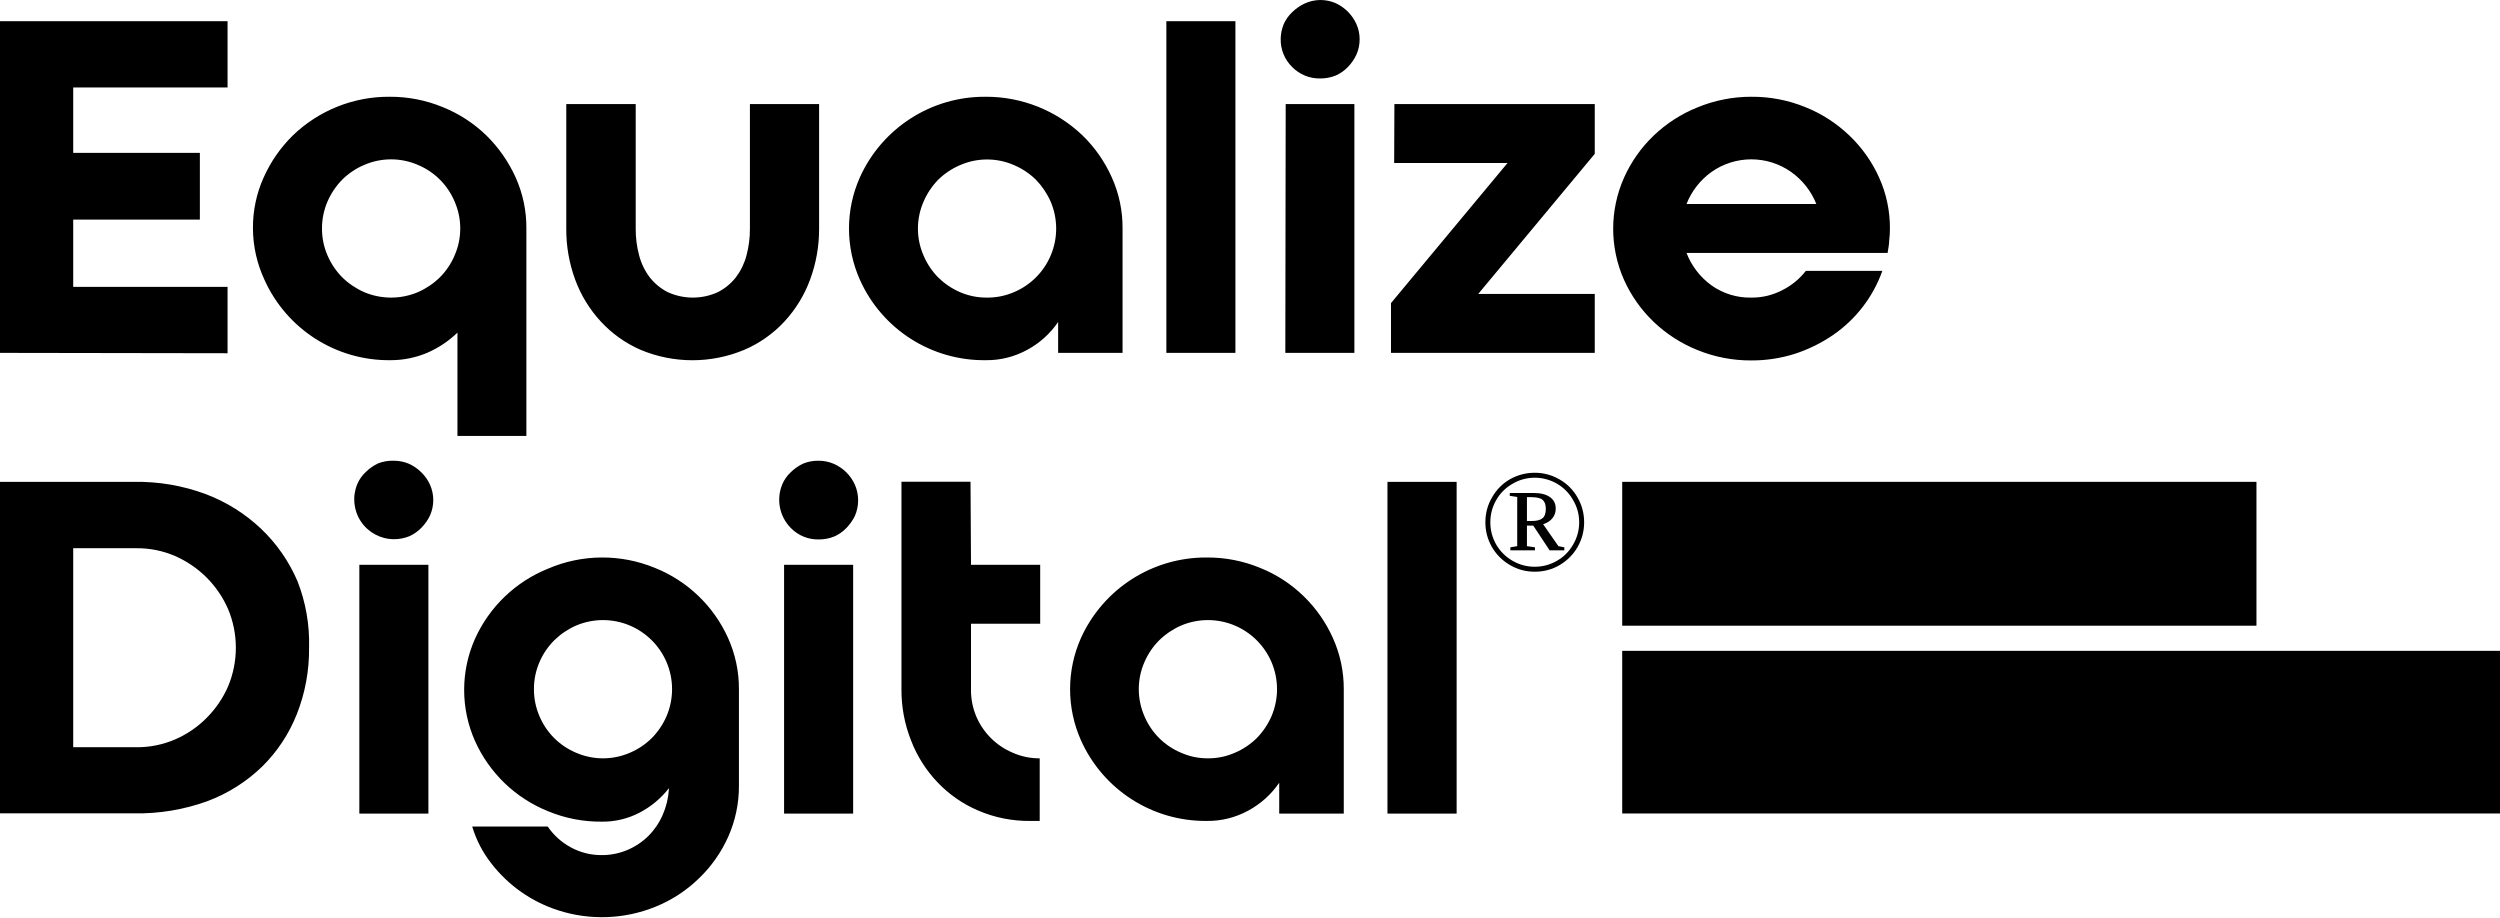
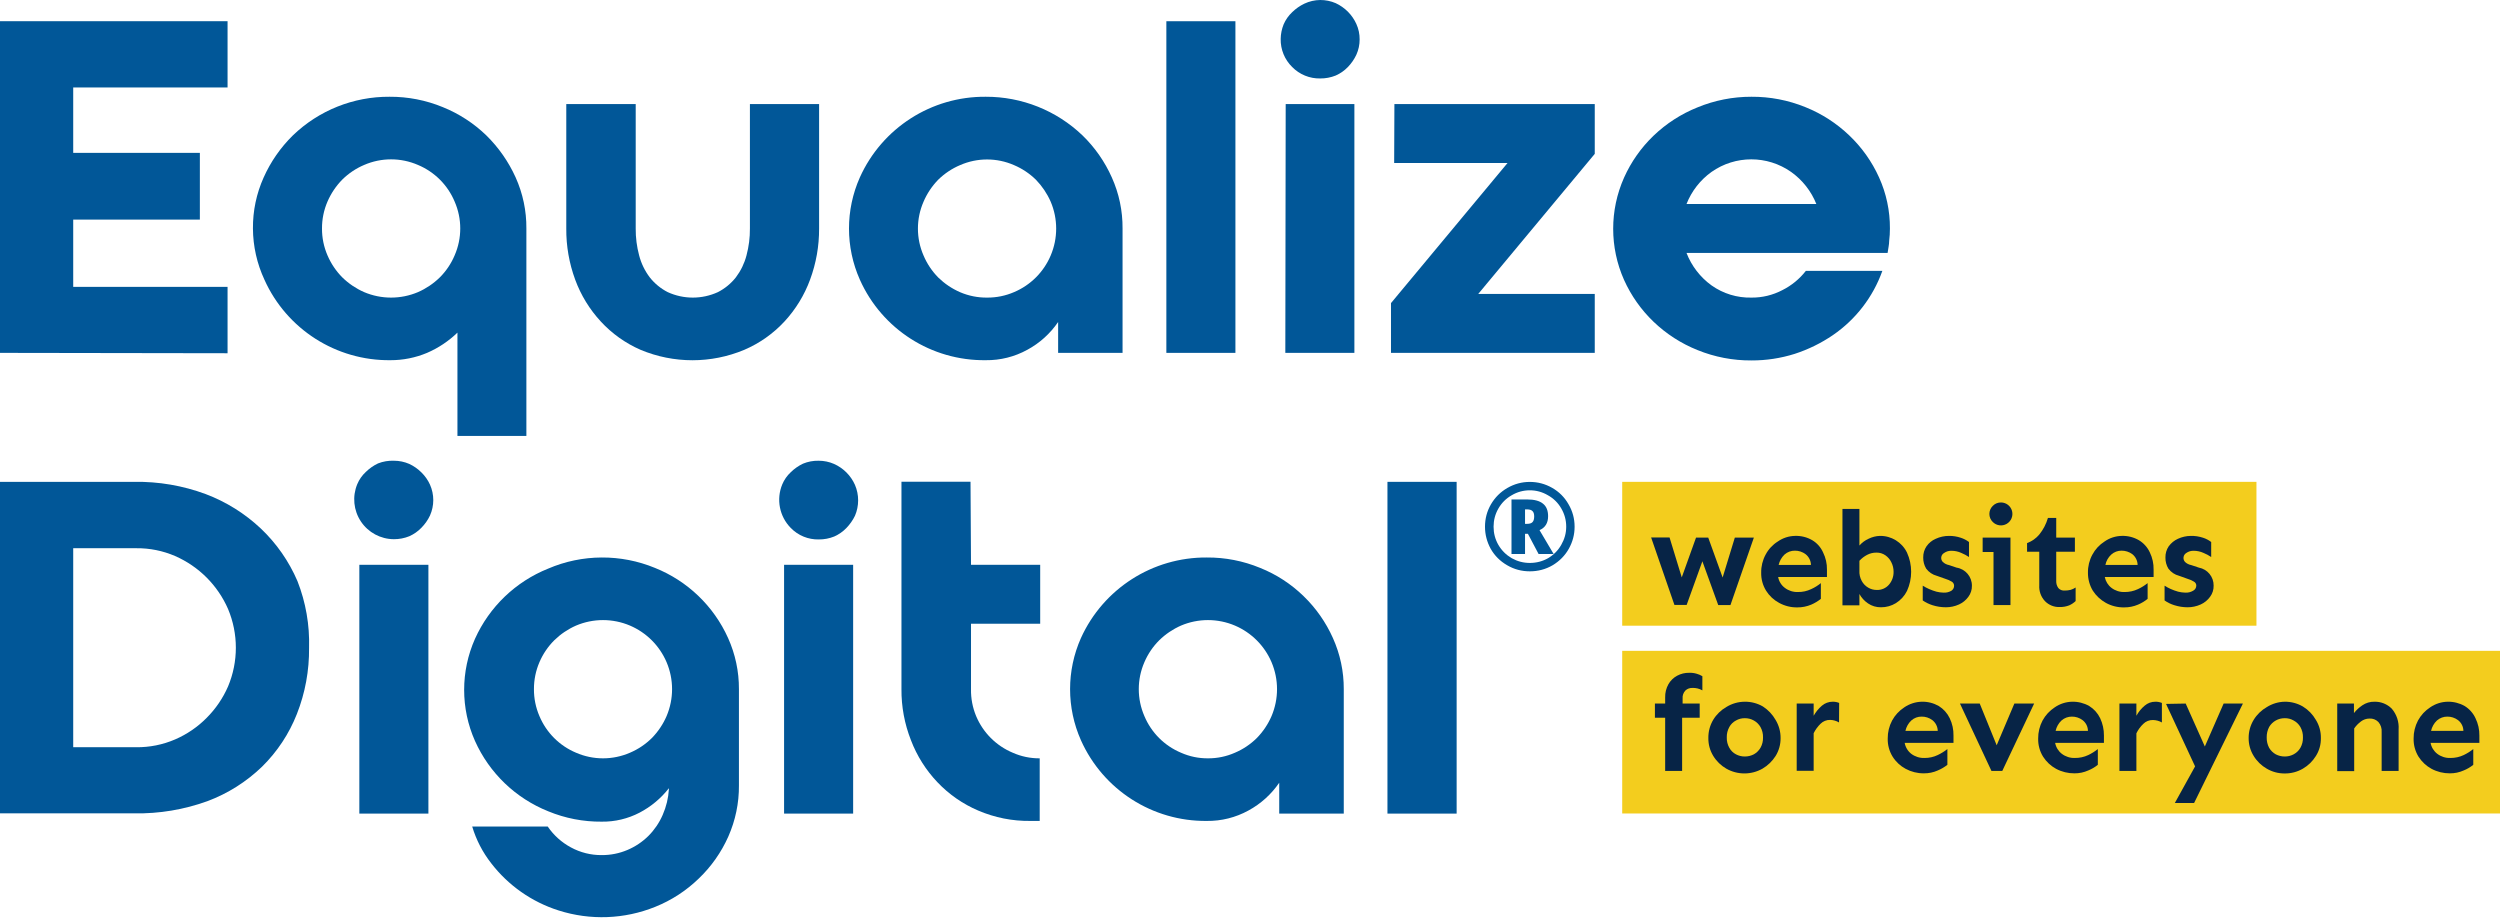
<svg xmlns="http://www.w3.org/2000/svg" viewBox="0 0 204.89 75.17">
-   <g data-name="Layer 1">
-     <path class="cls-1" d="M0 28.92V1.74h18.65v5.43H6v5.36h10.38V18H6v5.51h12.65v5.44zm20.73-10.19a10 10 0 0 1 .88-4.19A11.27 11.27 0 0 1 24 11.1a11.31 11.31 0 0 1 7.93-3.17 11.26 11.26 0 0 1 4.36.85 11.12 11.12 0 0 1 3.57 2.32 11.44 11.44 0 0 1 2.4 3.44 10 10 0 0 1 .88 4.19v17h-5.65v-8.47A8.31 8.31 0 0 1 35 28.92a7.71 7.71 0 0 1-3 .6 11.18 11.18 0 0 1-10.33-6.6 10.09 10.09 0 0 1-.94-4.19zm5.66 0a5.45 5.45 0 0 0 .45 2.2 5.81 5.81 0 0 0 1.21 1.8 6 6 0 0 0 1.79 1.21 5.65 5.65 0 0 0 4.42 0 6 6 0 0 0 1.79-1.21 5.65 5.65 0 0 0 1.21-1.8 5.51 5.51 0 0 0 0-4.41 5.6 5.6 0 0 0-3-3 5.54 5.54 0 0 0-4.42 0 5.74 5.74 0 0 0-1.79 1.2 5.93 5.93 0 0 0-1.21 1.8 5.49 5.49 0 0 0-.45 2.21zm35.07-10.2h5.67v10.2a11.88 11.88 0 0 1-.74 4.19 10.26 10.26 0 0 1-2.1 3.43A9.69 9.69 0 0 1 61 28.67a11 11 0 0 1-8.5 0 9.69 9.69 0 0 1-3.26-2.32 10.26 10.26 0 0 1-2.1-3.43 11.87 11.87 0 0 1-.73-4.19V8.53h5.69v10.2a8.24 8.24 0 0 0 .28 2.2 5.11 5.11 0 0 0 .87 1.8 4.46 4.46 0 0 0 1.47 1.21 4.94 4.94 0 0 0 4.12 0 4.46 4.46 0 0 0 1.47-1.21 5.11 5.11 0 0 0 .87-1.8 8.24 8.24 0 0 0 .28-2.2zm19.33-.6a11.41 11.41 0 0 1 7.93 3.17 11.1 11.1 0 0 1 2.4 3.44 10 10 0 0 1 .88 4.19v10.19h-5.28v-2.53a7.2 7.2 0 0 1-2.53 2.28 6.89 6.89 0 0 1-3.4.85 11.14 11.14 0 0 1-10.32-6.6 10.31 10.31 0 0 1 0-8.38 11.21 11.21 0 0 1 10.32-6.61zm.12 16.46a5.45 5.45 0 0 0 2.2-.45 5.64 5.64 0 0 0 3-3 5.63 5.63 0 0 0 0-4.41 6.12 6.12 0 0 0-1.21-1.8 5.79 5.79 0 0 0-1.8-1.2 5.51 5.51 0 0 0-4.41 0 5.79 5.79 0 0 0-1.8 1.2 5.91 5.91 0 0 0-1.2 1.8 5.51 5.51 0 0 0 0 4.41 5.79 5.79 0 0 0 1.2 1.8 6 6 0 0 0 1.8 1.21 5.46 5.46 0 0 0 2.22.44zM95.59 1.74h5.66v27.18h-5.66zM108.2 0a3.17 3.17 0 0 1 1.27.26 3.49 3.49 0 0 1 1 .7 3.46 3.46 0 0 1 .69 1 3 3 0 0 1 .27 1.27 3 3 0 0 1-.27 1.26 3.7 3.7 0 0 1-.69 1 3.15 3.15 0 0 1-1 .7 3.34 3.34 0 0 1-1.27.24 3.13 3.13 0 0 1-2.3-.94 3.13 3.13 0 0 1-.94-2.3A3.3 3.3 0 0 1 105.2 2a3 3 0 0 1 .7-1 3.73 3.73 0 0 1 1-.7 3.12 3.12 0 0 1 1.3-.3zm-2.83 8.53H111v20.39h-5.66zm8.91 0h16.42v4.08l-9.55 11.48h9.55v4.83H114v-4.08l9.55-11.48h-9.29zm29.26-.6a11.52 11.52 0 0 1 4.42.85 11.26 11.26 0 0 1 3.6 2.32 11 11 0 0 1 2.44 3.44 10 10 0 0 1 .89 4.19 8 8 0 0 1-.06 1c0 .31-.08.63-.13 1h-16.48a5.91 5.91 0 0 0 2.05 2.66 5.43 5.43 0 0 0 3.27 1 5.34 5.34 0 0 0 2.53-.61A5.62 5.62 0 0 0 148 22.2h6.27a10.76 10.76 0 0 1-4.06 5.27 12.29 12.29 0 0 1-3.12 1.53 11.66 11.66 0 0 1-3.55.54 11.52 11.52 0 0 1-4.42-.85 11.26 11.26 0 0 1-3.6-2.32 11 11 0 0 1-2.42-3.43 10.31 10.31 0 0 1 0-8.38 11 11 0 0 1 2.42-3.44 11.26 11.26 0 0 1 3.6-2.32 11.52 11.52 0 0 1 4.42-.87zm5.32 8.79a5.92 5.92 0 0 0-2.07-2.63 5.67 5.67 0 0 0-6.52 0 5.88 5.88 0 0 0-2.05 2.63zM25.33 53.09a14.37 14.37 0 0 1-1 5.43 12.43 12.43 0 0 1-2.85 4.31A13 13 0 0 1 17 65.66a16.78 16.78 0 0 1-6 1H0V39.49h11a16.11 16.11 0 0 1 5.85 1 13.6 13.6 0 0 1 4.53 2.83 13 13 0 0 1 3 4.31 13.85 13.85 0 0 1 .95 5.46zm-14.16 8.15a7.82 7.82 0 0 0 3.18-.64 8.21 8.21 0 0 0 2.58-1.76 8.38 8.38 0 0 0 1.76-2.58 8.2 8.2 0 0 0 0-6.35 8.41 8.41 0 0 0-4.34-4.34 7.82 7.82 0 0 0-3.18-.64H6v16.31zm21.11-23.48a3.12 3.12 0 0 1 1.26.26 3.49 3.49 0 0 1 1 .7 3.31 3.31 0 0 1 .7 1 3.1 3.1 0 0 1 0 2.53 3.66 3.66 0 0 1-.7 1 3.15 3.15 0 0 1-1 .7 3.29 3.29 0 0 1-1.26.24 3.26 3.26 0 0 1-3-4.51 2.86 2.86 0 0 1 .7-1 3.68 3.68 0 0 1 1-.7 3.21 3.21 0 0 1 1.3-.22zm-2.83 8.53h5.66v20.39h-5.66zm19.86-.6a11.29 11.29 0 0 1 4.36.85 11.09 11.09 0 0 1 6 5.75 10.1 10.1 0 0 1 .89 4.19v7.89a10.18 10.18 0 0 1-.87 4.19A10.88 10.88 0 0 1 57.27 72a11 11 0 0 1-3.57 2.32 11.66 11.66 0 0 1-7.91.3 11.27 11.27 0 0 1-5.54-3.88 9.12 9.12 0 0 1-1.55-3h6.19a5.37 5.37 0 0 0 1.9 1.71 5.18 5.18 0 0 0 2.52.63 5.3 5.3 0 0 0 2.11-.42 5.46 5.46 0 0 0 1.72-1.15 5.58 5.58 0 0 0 1.17-1.72 6.16 6.16 0 0 0 .51-2.11v-.08a7.41 7.41 0 0 1-2.4 2 6.52 6.52 0 0 1-3.11.74 11.21 11.21 0 0 1-4.38-.85 11.09 11.09 0 0 1-6-5.76 10.31 10.31 0 0 1 0-8.38 11.11 11.11 0 0 1 6-5.75 11.21 11.21 0 0 1 4.38-.91zm-5.55 10.79a5.49 5.49 0 0 0 .45 2.21 5.6 5.6 0 0 0 3 3 5.54 5.54 0 0 0 4.42 0 5.74 5.74 0 0 0 1.79-1.2 5.93 5.93 0 0 0 1.21-1.8 5.65 5.65 0 0 0 0-4.42 5.69 5.69 0 0 0-3-3 5.65 5.65 0 0 0-4.42 0 6 6 0 0 0-1.79 1.21 5.71 5.71 0 0 0-1.21 1.79 5.53 5.53 0 0 0-.45 2.21zm23.33-18.72a3.12 3.12 0 0 1 1.26.26 3.38 3.38 0 0 1 1.72 1.72 3.21 3.21 0 0 1 0 2.53 3.88 3.88 0 0 1-.7 1 3.15 3.15 0 0 1-1 .7 3.29 3.29 0 0 1-1.26.24 3.1 3.1 0 0 1-2.3-.94 3.29 3.29 0 0 1-.7-3.57 2.86 2.86 0 0 1 .7-1 3.68 3.68 0 0 1 1-.7 3.17 3.17 0 0 1 1.28-.24zm-2.83 8.53h5.66v20.39h-5.66zm15.32 0h5.67v4.83h-5.67v5.36a5.5 5.5 0 0 0 .42 2.21 5.6 5.6 0 0 0 3 3 5.34 5.34 0 0 0 2.21.46v5.13h-.76a10.48 10.48 0 0 1-4.28-.85 10 10 0 0 1-3.34-2.32 10.32 10.32 0 0 1-2.17-3.44 11.19 11.19 0 0 1-.78-4.19v-17h5.66zm19.33-.6a11.22 11.22 0 0 1 4.36.85 10.91 10.91 0 0 1 3.57 2.32 11.05 11.05 0 0 1 2.4 3.43 10.1 10.1 0 0 1 .89 4.19v10.2h-5.29v-2.53a7.21 7.21 0 0 1-2.53 2.28 6.89 6.89 0 0 1-3.4.85 11.17 11.17 0 0 1-10.32-6.61 10.31 10.31 0 0 1 0-8.38 11.24 11.24 0 0 1 10.32-6.6zM99 62.15a5.37 5.37 0 0 0 2.21-.46 5.74 5.74 0 0 0 1.79-1.2 5.93 5.93 0 0 0 1.21-1.8 5.65 5.65 0 0 0 0-4.42 5.69 5.69 0 0 0-3-3 5.65 5.65 0 0 0-4.42 0A6 6 0 0 0 95 52.48a5.71 5.71 0 0 0-1.21 1.79 5.54 5.54 0 0 0 0 4.42 5.6 5.6 0 0 0 3 3 5.34 5.34 0 0 0 2.21.46zm14.71-22.66h5.67v27.19h-5.67z" />
-     <path class="cls-2" d="M132.95 53.34h71.95v13.33h-71.95z" />
-     <path class="cls-3" d="M139.3 57.66v1.16h-1.44v4.36h-1.39v-4.36h-.84v-1.16h.84v-.5a2.12 2.12 0 0 1 .27-1.09 1.81 1.81 0 0 1 .71-.69 2 2 0 0 1 1-.24 1.88 1.88 0 0 1 .61.08 1.77 1.77 0 0 1 .46.2v1.16a1.53 1.53 0 0 0-.83-.2.79.79 0 0 0-.56.21.85.85 0 0 0-.23.66v.41zm3.7-.15a2.9 2.9 0 0 1 1.48.39 3.19 3.19 0 0 1 1.04 1.1 2.83 2.83 0 0 1 .41 1.49 2.73 2.73 0 0 1-.41 1.47 3.19 3.19 0 0 1-1.08 1.04 3 3 0 0 1-2.95 0 3 3 0 0 1-1.08-1.05 2.73 2.73 0 0 1-.4-1.47 2.82 2.82 0 0 1 .4-1.49 3 3 0 0 1 1.08-1.05 2.89 2.89 0 0 1 1.51-.43zm0 1.35a1.42 1.42 0 0 0-.73.19 1.31 1.31 0 0 0-.54.53 1.66 1.66 0 0 0-.21.86 1.62 1.62 0 0 0 .21.85 1.31 1.31 0 0 0 .54.53 1.52 1.52 0 0 0 .73.18 1.59 1.59 0 0 0 .74-.18 1.44 1.44 0 0 0 .54-.53 1.62 1.62 0 0 0 .21-.85 1.66 1.66 0 0 0-.21-.86 1.44 1.44 0 0 0-.54-.53 1.48 1.48 0 0 0-.74-.19zm7.72.35A1.49 1.49 0 0 0 150 59a1.09 1.09 0 0 0-.8.32 2.89 2.89 0 0 0-.56.77v3.08h-1.39v-5.51h1.39v1a3.07 3.07 0 0 1 .67-.82 1.35 1.35 0 0 1 .89-.33 1.32 1.32 0 0 1 .53.1zm6.78-1.7a2.68 2.68 0 0 1 1.39.35 2.4 2.4 0 0 1 .9 1 3.13 3.13 0 0 1 .31 1.43v.59h-4a1.46 1.46 0 0 0 .54.9 1.7 1.7 0 0 0 1.08.34 2.45 2.45 0 0 0 1.09-.24 4.18 4.18 0 0 0 .79-.49v1.29a3.33 3.33 0 0 1-.78.46 2.72 2.72 0 0 1-1.15.24 3.1 3.1 0 0 1-1.49-.37 2.84 2.84 0 0 1-1.07-1 2.71 2.71 0 0 1-.4-1.48 3.09 3.09 0 0 1 .36-1.48 3 3 0 0 1 1-1.08 2.67 2.67 0 0 1 1.43-.46zm0 1.22a1.24 1.24 0 0 0-.86.32 1.66 1.66 0 0 0-.48.85h2.65a1.15 1.15 0 0 0-.44-.88 1.44 1.44 0 0 0-.91-.29zm9.21-1.07l-2.61 5.52h-.89l-2.58-5.52h1.62l1.39 3.42 1.45-3.42zm3.11-.15a2.72 2.72 0 0 1 1.4.35 2.4 2.4 0 0 1 .9 1 3.27 3.27 0 0 1 .31 1.43v.59h-4a1.47 1.47 0 0 0 .55.9 1.67 1.67 0 0 0 1.07.34 2.5 2.5 0 0 0 1.1-.24 4.07 4.07 0 0 0 .78-.49v1.29a3 3 0 0 1-.78.46 2.71 2.71 0 0 1-1.14.24 3.14 3.14 0 0 1-1.5-.37 2.91 2.91 0 0 1-1.07-1 2.71 2.71 0 0 1-.4-1.48 3.09 3.09 0 0 1 .36-1.48 3 3 0 0 1 1-1.08 2.61 2.61 0 0 1 1.42-.46zm0 1.22a1.28 1.28 0 0 0-.87.32 1.66 1.66 0 0 0-.48.85h2.65a1.12 1.12 0 0 0-.44-.88 1.44 1.44 0 0 0-.89-.29zm7.36.48a1.51 1.51 0 0 0-.73-.2 1.08 1.08 0 0 0-.8.32 2.69 2.69 0 0 0-.56.77v3.08h-1.39v-5.52h1.39v1a2.89 2.89 0 0 1 .67-.82 1.32 1.32 0 0 1 .88-.33 1.33 1.33 0 0 1 .54.1zm1.95-1.55l1.57 3.52 1.54-3.52h1.58l-4 8.15h-1.58l1.66-3-2.38-5.12zm8.12-.15a2.9 2.9 0 0 1 1.48.39 3.07 3.07 0 0 1 1.07 1.1 2.74 2.74 0 0 1 .41 1.49 2.65 2.65 0 0 1-.41 1.47 3.07 3.07 0 0 1-1.07 1.04 2.9 2.9 0 0 1-1.48.39 2.86 2.86 0 0 1-1.47-.39 3 3 0 0 1-1.08-1.05 2.73 2.73 0 0 1-.41-1.47 2.83 2.83 0 0 1 .41-1.48 3 3 0 0 1 1.08-1.05 2.86 2.86 0 0 1 1.47-.44zm0 1.35a1.48 1.48 0 0 0-.74.19 1.44 1.44 0 0 0-.54.53 1.76 1.76 0 0 0-.2.86 1.72 1.72 0 0 0 .2.85 1.44 1.44 0 0 0 .54.53 1.59 1.59 0 0 0 .74.18 1.52 1.52 0 0 0 .73-.18 1.4 1.4 0 0 0 .55-.53 1.62 1.62 0 0 0 .21-.85 1.66 1.66 0 0 0-.21-.86 1.4 1.4 0 0 0-.55-.53 1.42 1.42 0 0 0-.73-.19zm5.67-1.2v.78a3 3 0 0 1 .68-.63 1.7 1.7 0 0 1 1-.3 1.94 1.94 0 0 1 1.42.57 2.36 2.36 0 0 1 .56 1.71v3.39h-1.39V60a1.12 1.12 0 0 0-.27-.83.94.94 0 0 0-.73-.28 1.16 1.16 0 0 0-.7.24 2.48 2.48 0 0 0-.55.57v3.5h-1.39v-5.54zm7.67-.15a2.72 2.72 0 0 1 1.4.35 2.31 2.31 0 0 1 .89 1 3.14 3.14 0 0 1 .32 1.43v.59h-4a1.47 1.47 0 0 0 .55.9 1.67 1.67 0 0 0 1.07.34 2.5 2.5 0 0 0 1.1-.24 4.07 4.07 0 0 0 .78-.49v1.29a3 3 0 0 1-.78.46 2.71 2.71 0 0 1-1.14.24 3.14 3.14 0 0 1-1.5-.37 2.91 2.91 0 0 1-1.07-1 2.71 2.71 0 0 1-.4-1.48 3.09 3.09 0 0 1 .36-1.48 3 3 0 0 1 1-1.08 2.61 2.61 0 0 1 1.42-.46zm0 1.22a1.28 1.28 0 0 0-.87.32 1.66 1.66 0 0 0-.48.85h2.65a1.12 1.12 0 0 0-.44-.88 1.44 1.44 0 0 0-.89-.29z" />
-     <path class="cls-2" d="M132.95 39.49h51.98v11.79h-51.98z" />
-     <path class="cls-3" d="M143.74 44.06l-1.92 5.53h-1l-1.3-3.59-1.29 3.58h-1l-1.91-5.53h1.51l1 3.27 1.17-3.26h1l1.18 3.27 1-3.27zm3.38-.14a2.62 2.62 0 0 1 1.4.35 2.2 2.2 0 0 1 .89 1 3.06 3.06 0 0 1 .32 1.42v.6h-4a1.42 1.42 0 0 0 .55.89 1.67 1.67 0 0 0 1.07.34 2.42 2.42 0 0 0 1.09-.24 3.49 3.49 0 0 0 .79-.49v1.29a3.45 3.45 0 0 1-.78.47 2.88 2.88 0 0 1-1.15.23 3 3 0 0 1-1.49-.37 2.84 2.84 0 0 1-1.07-1 2.71 2.71 0 0 1-.4-1.48 3 3 0 0 1 .36-1.47 2.81 2.81 0 0 1 1-1.08 2.53 2.53 0 0 1 1.42-.46zm0 1.21a1.26 1.26 0 0 0-.87.32 1.7 1.7 0 0 0-.48.85h2.65a1.16 1.16 0 0 0-.44-.88 1.44 1.44 0 0 0-.89-.29zm6.94-1.21a2.43 2.43 0 0 1 2.23 1.37 3.79 3.79 0 0 1 0 3.14 2.47 2.47 0 0 1-.91 1 2.29 2.29 0 0 1-1.22.34 1.83 1.83 0 0 1-1.07-.32 2.22 2.22 0 0 1-.7-.77v.93H151v-7.9h1.39v3a2.18 2.18 0 0 1 .76-.56 2.26 2.26 0 0 1 .91-.23zm-.28 1.37a1.6 1.6 0 0 0-.75.18 2.28 2.28 0 0 0-.64.49v.79a1.57 1.57 0 0 0 .19.86 1.4 1.4 0 0 0 .53.55 1.34 1.34 0 0 0 .7.19 1.26 1.26 0 0 0 1-.43 1.57 1.57 0 0 0 .38-1.06 1.68 1.68 0 0 0-.18-.77 1.45 1.45 0 0 0-.49-.58 1.24 1.24 0 0 0-.74-.22zm5.96-1.37a2.91 2.91 0 0 1 .95.15 2.26 2.26 0 0 1 .68.35v1.23a3.77 3.77 0 0 0-.64-.34 1.92 1.92 0 0 0-.78-.17 1 1 0 0 0-.62.18.47.47 0 0 0-.1.74 1 1 0 0 0 .5.25l.62.21a1.49 1.49 0 0 1 1.26 1.48 1.46 1.46 0 0 1-.29.91 1.92 1.92 0 0 1-.77.63 2.58 2.58 0 0 1-1.08.23 3.6 3.6 0 0 1-1.09-.17 3 3 0 0 1-.8-.39V48a3.94 3.94 0 0 0 .51.27 4.44 4.44 0 0 0 .61.22 2.59 2.59 0 0 0 .58.08 1.14 1.14 0 0 0 .64-.15.48.48 0 0 0 .23-.42.39.39 0 0 0-.19-.33 2.46 2.46 0 0 0-.55-.24l-.68-.24a1.58 1.58 0 0 1-.87-.59 1.69 1.69 0 0 1-.24-.91 1.58 1.58 0 0 1 .27-.92 1.77 1.77 0 0 1 .75-.61 2.57 2.57 0 0 1 1.1-.24zm5.03.14v5.53h-1.39v-4.35h-.89v-1.18zm-.77-2.88a.94.94 0 1 1-.68 1.6.92.92 0 0 1 0-1.32.91.91 0 0 1 .68-.28zm4.52 1.27v1.61h1.53v1.16h-1.53v2.39a.93.93 0 0 0 .17.58.61.61 0 0 0 .51.21 1.88 1.88 0 0 0 .51-.06 1.62 1.62 0 0 0 .4-.19v1.11a1.82 1.82 0 0 1-.52.35 2 2 0 0 1-.78.14 1.6 1.6 0 0 1-1.21-.48 1.73 1.73 0 0 1-.47-1.3v-2.75h-1v-.71a2.36 2.36 0 0 0 1-.7 3.88 3.88 0 0 0 .71-1.36zm5.37 1.47a2.62 2.62 0 0 1 1.4.35 2.28 2.28 0 0 1 .9 1 3.06 3.06 0 0 1 .31 1.42v.6h-4a1.47 1.47 0 0 0 .55.89 1.67 1.67 0 0 0 1.07.34 2.5 2.5 0 0 0 1.1-.24 3.73 3.73 0 0 0 .79-.49v1.29a3.24 3.24 0 0 1-.78.47 2.83 2.83 0 0 1-1.14.23 3 3 0 0 1-1.5-.37 3 3 0 0 1-1.07-1 2.8 2.8 0 0 1-.4-1.48 3 3 0 0 1 .36-1.47 2.89 2.89 0 0 1 1-1.08 2.53 2.53 0 0 1 1.41-.46zm0 1.21a1.24 1.24 0 0 0-.86.32 1.56 1.56 0 0 0-.48.85h2.64a1.15 1.15 0 0 0-.43-.88 1.47 1.47 0 0 0-.9-.29zm5.66-1.21a3 3 0 0 1 1 .15 2.19 2.19 0 0 1 .67.35v1.23a3.42 3.42 0 0 0-.64-.34 1.92 1.92 0 0 0-.78-.17 1 1 0 0 0-.62.18.48.48 0 0 0-.1.74 1 1 0 0 0 .5.25l.63.21a1.48 1.48 0 0 1 1.21 1.48 1.46 1.46 0 0 1-.29.91 1.92 1.92 0 0 1-.77.63 2.58 2.58 0 0 1-1.08.23 3.59 3.59 0 0 1-1.08-.17 2.83 2.83 0 0 1-.8-.39V48a3.76 3.76 0 0 0 .5.27 4.44 4.44 0 0 0 .61.22 2.67 2.67 0 0 0 .58.08 1.14 1.14 0 0 0 .64-.15.48.48 0 0 0 .27-.42.37.37 0 0 0-.19-.33 2.27 2.27 0 0 0-.55-.24l-.67-.24a1.57 1.57 0 0 1-.88-.59 1.69 1.69 0 0 1-.24-.91 1.58 1.58 0 0 1 .27-.92 1.91 1.91 0 0 1 .75-.61 2.57 2.57 0 0 1 1.06-.24z" />
-     <text class="cls-4" transform="translate(121.22 46.73)">®</text>
+   <defs>
+     <style>.cls-1,.cls-4{fill:#015798;}.cls-2{fill:#f3cd1e;}.cls-3{fill:#072446;}.cls-4{font-size:10px;font-family:OpenSans-Bold, Open Sans;font-weight:700;}</style>
+   </defs>
+   <g id="Layer_2" data-name="Layer 2">
+     <g id="Layer_1-2" data-name="Layer 1">
+       <path class="cls-1" d="M0,28.92V1.74H18.65V7.17H6v5.36H16.38V18H6v5.51H18.65v5.44Z" />
+       <path class="cls-1" d="M20.73,18.73a10,10,0,0,1,.88-4.19A11.27,11.27,0,0,1,24,11.1a11.31,11.31,0,0,1,7.93-3.17,11.26,11.26,0,0,1,4.36.85,11.12,11.12,0,0,1,3.57,2.32,11.44,11.44,0,0,1,2.4,3.44,10,10,0,0,1,.88,4.19v17H37.49V27.26A8.31,8.31,0,0,1,35,28.92a7.71,7.71,0,0,1-3,.6,11.18,11.18,0,0,1-10.33-6.6A10.09,10.09,0,0,1,20.73,18.73Zm5.66,0a5.45,5.45,0,0,0,.45,2.2,5.81,5.81,0,0,0,1.21,1.8,6,6,0,0,0,1.79,1.21,5.65,5.65,0,0,0,4.42,0,6,6,0,0,0,1.79-1.21,5.65,5.65,0,0,0,1.21-1.8,5.51,5.51,0,0,0,0-4.41,5.6,5.6,0,0,0-3-3,5.54,5.54,0,0,0-4.42,0,5.74,5.74,0,0,0-1.79,1.2,5.93,5.93,0,0,0-1.21,1.8A5.49,5.49,0,0,0,26.39,18.73Z" />
+       <path class="cls-1" d="M61.46,8.53h5.67v10.2a11.88,11.88,0,0,1-.74,4.19,10.26,10.26,0,0,1-2.1,3.43A9.69,9.69,0,0,1,61,28.67a11,11,0,0,1-8.5,0,9.69,9.69,0,0,1-3.26-2.32,10.26,10.26,0,0,1-2.1-3.43,11.87,11.87,0,0,1-.73-4.19V8.53H52.1v10.2a8.24,8.24,0,0,0,.28,2.2,5.11,5.11,0,0,0,.87,1.8,4.46,4.46,0,0,0,1.47,1.21,4.94,4.94,0,0,0,4.12,0,4.46,4.46,0,0,0,1.47-1.21,5.11,5.11,0,0,0,.87-1.8,8.24,8.24,0,0,0,.28-2.2Z" />
+       <path class="cls-1" d="M80.79,7.93a11.41,11.41,0,0,1,7.93,3.17,11.1,11.1,0,0,1,2.4,3.44A10,10,0,0,1,92,18.73V28.92H86.72V26.39a7.2,7.2,0,0,1-2.53,2.28,6.89,6.89,0,0,1-3.4.85,11.14,11.14,0,0,1-10.32-6.6,10.31,10.31,0,0,1,0-8.38A11.21,11.21,0,0,1,80.79,7.93Zm.12,16.46a5.45,5.45,0,0,0,2.2-.45,5.64,5.64,0,0,0,3-3,5.63,5.63,0,0,0,0-4.41,6.12,6.12,0,0,0-1.21-1.8,5.79,5.79,0,0,0-1.8-1.2,5.51,5.51,0,0,0-4.41,0,5.79,5.79,0,0,0-1.8,1.2,5.91,5.91,0,0,0-1.2,1.8,5.51,5.51,0,0,0,0,4.41,5.79,5.79,0,0,0,1.2,1.8,6,6,0,0,0,1.8,1.21A5.46,5.46,0,0,0,80.91,24.39Z" />
+       <path class="cls-1" d="M95.59,1.74h5.66V28.92H95.59Z" />
+       <path class="cls-1" d="M108.2,0a3.17,3.17,0,0,1,1.27.26,3.49,3.49,0,0,1,1,.7,3.46,3.46,0,0,1,.69,1,3,3,0,0,1,.27,1.27,3,3,0,0,1-.27,1.26,3.7,3.7,0,0,1-.69,1,3.15,3.15,0,0,1-1,.7,3.34,3.34,0,0,1-1.27.24,3.13,3.13,0,0,1-2.3-.94,3.13,3.13,0,0,1-.94-2.3A3.3,3.3,0,0,1,105.2,2a3,3,0,0,1,.7-1,3.73,3.73,0,0,1,1-.7A3.12,3.12,0,0,1,108.2,0Zm-2.83,8.53H111V28.92h-5.66Z" />
+       <path class="cls-1" d="M114.28,8.53H130.7v4.08l-9.55,11.48h9.55v4.83H114V24.84l9.55-11.48h-9.29Z" />
+       <path class="cls-1" d="M143.54,7.93a11.52,11.52,0,0,1,4.42.85,11.26,11.26,0,0,1,3.6,2.32A11,11,0,0,1,154,14.54a10,10,0,0,1,.89,4.19,8,8,0,0,1-.06,1c0,.31-.08.63-.13,1H138.22a5.91,5.91,0,0,0,2.05,2.66,5.43,5.43,0,0,0,3.27,1,5.34,5.34,0,0,0,2.53-.61A5.62,5.62,0,0,0,148,22.2h6.27a10.76,10.76,0,0,1-4.06,5.27A12.29,12.29,0,0,1,147.09,29a11.66,11.66,0,0,1-3.55.54,11.52,11.52,0,0,1-4.42-.85,11.26,11.26,0,0,1-3.6-2.32,11,11,0,0,1-2.42-3.43,10.31,10.31,0,0,1,0-8.38,11,11,0,0,1,2.42-3.44,11.26,11.26,0,0,1,3.6-2.32A11.52,11.52,0,0,1,143.54,7.93Zm5.32,8.79a5.92,5.92,0,0,0-2.07-2.63,5.67,5.67,0,0,0-6.52,0,5.88,5.88,0,0,0-2.05,2.63Z" />
+       <path class="cls-1" d="M25.33,53.09a14.37,14.37,0,0,1-1,5.43,12.43,12.43,0,0,1-2.85,4.31A13,13,0,0,1,17,65.66a16.78,16.78,0,0,1-6,1H0V39.49H11a16.11,16.11,0,0,1,5.85,1,13.6,13.6,0,0,1,4.53,2.83,13,13,0,0,1,3,4.31A13.85,13.85,0,0,1,25.33,53.09ZM11.17,61.24a7.82,7.82,0,0,0,3.18-.64,8.21,8.21,0,0,0,2.58-1.76,8.38,8.38,0,0,0,1.76-2.58,8.2,8.2,0,0,0,0-6.35,8.41,8.41,0,0,0-4.34-4.34,7.82,7.82,0,0,0-3.18-.64H6V61.24Z" />
+       <path class="cls-1" d="M32.28,37.76a3.12,3.12,0,0,1,1.26.26,3.49,3.49,0,0,1,1,.7,3.31,3.31,0,0,1,.7,1,3.1,3.1,0,0,1,0,2.53,3.66,3.66,0,0,1-.7,1,3.15,3.15,0,0,1-1,.7,3.29,3.29,0,0,1-1.26.24,3.26,3.26,0,0,1-3-4.51,2.86,2.86,0,0,1,.7-1,3.68,3.68,0,0,1,1-.7A3.21,3.21,0,0,1,32.28,37.76Zm-2.83,8.53h5.66V66.68H29.45Z" />
+       <path class="cls-1" d="M49.31,45.69a11.29,11.29,0,0,1,4.36.85,11.09,11.09,0,0,1,6,5.75,10.1,10.1,0,0,1,.89,4.19v7.89a10.18,10.18,0,0,1-.87,4.19A10.88,10.88,0,0,1,57.27,72a11,11,0,0,1-3.57,2.32,11.66,11.66,0,0,1-7.91.3,11.27,11.27,0,0,1-5.54-3.88,9.12,9.12,0,0,1-1.55-3h6.19a5.37,5.37,0,0,0,1.9,1.71,5.18,5.18,0,0,0,2.52.63,5.3,5.3,0,0,0,2.11-.42,5.46,5.46,0,0,0,1.72-1.15,5.58,5.58,0,0,0,1.17-1.72,6.16,6.16,0,0,0,.51-2.11v-.08a7.41,7.41,0,0,1-2.4,2,6.52,6.52,0,0,1-3.11.74,11.21,11.21,0,0,1-4.38-.85,11.09,11.09,0,0,1-6-5.76,10.31,10.31,0,0,1,0-8.38,11.11,11.11,0,0,1,6-5.75A11.21,11.21,0,0,1,49.31,45.69ZM43.76,56.48a5.49,5.49,0,0,0,.45,2.21,5.6,5.6,0,0,0,3,3,5.54,5.54,0,0,0,4.42,0,5.74,5.74,0,0,0,1.79-1.2,5.93,5.93,0,0,0,1.21-1.8,5.65,5.65,0,0,0,0-4.42,5.69,5.69,0,0,0-3-3,5.65,5.65,0,0,0-4.42,0,6,6,0,0,0-1.79,1.21,5.71,5.71,0,0,0-1.21,1.79A5.53,5.53,0,0,0,43.76,56.48Z" />
+       <path class="cls-1" d="M67.09,37.76a3.12,3.12,0,0,1,1.26.26,3.38,3.38,0,0,1,1.72,1.72,3.21,3.21,0,0,1,0,2.53,3.88,3.88,0,0,1-.7,1,3.15,3.15,0,0,1-1,.7,3.29,3.29,0,0,1-1.26.24,3.1,3.1,0,0,1-2.3-.94,3.29,3.29,0,0,1-.7-3.57,2.86,2.86,0,0,1,.7-1,3.68,3.68,0,0,1,1-.7A3.17,3.17,0,0,1,67.09,37.76Zm-2.83,8.53h5.66V66.68H64.26Z" />
+       <path class="cls-1" d="M79.58,46.29h5.67v4.83H79.58v5.36A5.5,5.5,0,0,0,80,58.69a5.6,5.6,0,0,0,3,3,5.34,5.34,0,0,0,2.21.46v5.13h-.76a10.48,10.48,0,0,1-4.28-.85,10,10,0,0,1-3.34-2.32,10.32,10.32,0,0,1-2.17-3.44,11.19,11.19,0,0,1-.78-4.19v-17h5.66Z" />
+       <path class="cls-1" d="M98.91,45.69a11.22,11.22,0,0,1,4.36.85,10.91,10.91,0,0,1,3.57,2.32,11.05,11.05,0,0,1,2.4,3.43,10.1,10.1,0,0,1,.89,4.19v10.2h-5.29V64.15a7.21,7.21,0,0,1-2.53,2.28,6.89,6.89,0,0,1-3.4.85,11.17,11.17,0,0,1-10.32-6.61,10.31,10.31,0,0,1,0-8.38,11.24,11.24,0,0,1,10.32-6.6ZM99,62.15a5.37,5.37,0,0,0,2.21-.46,5.74,5.74,0,0,0,1.79-1.2,5.93,5.93,0,0,0,1.21-1.8,5.65,5.65,0,0,0,0-4.42,5.69,5.69,0,0,0-3-3,5.65,5.65,0,0,0-4.42,0A6,6,0,0,0,95,52.48a5.71,5.71,0,0,0-1.21,1.79,5.54,5.54,0,0,0,0,4.42,5.6,5.6,0,0,0,3,3A5.34,5.34,0,0,0,99,62.15Z" />
+       <path class="cls-1" d="M113.71,39.49h5.67V66.68h-5.67Z" />
+       <rect class="cls-2" x="132.95" y="53.34" width="71.95" height="13.33" />
+       <path class="cls-3" d="M139.3,57.66v1.16h-1.44v4.36h-1.39V58.82h-.84V57.66h.84v-.5a2.12,2.12,0,0,1,.27-1.09,1.81,1.81,0,0,1,.71-.69,2,2,0,0,1,1-.24,1.88,1.88,0,0,1,.61.08,1.77,1.77,0,0,1,.46.2v1.16a1.53,1.53,0,0,0-.83-.2.79.79,0,0,0-.56.21.85.85,0,0,0-.23.66v.41Z" />
+       <path class="cls-3" d="M143,57.51a2.9,2.9,0,0,1,1.48.39A3.19,3.19,0,0,1,145.52,59a2.83,2.83,0,0,1,.41,1.49,2.73,2.73,0,0,1-.41,1.47A3.19,3.19,0,0,1,144.44,63a3,3,0,0,1-2.95,0,3,3,0,0,1-1.08-1.05,2.73,2.73,0,0,1-.4-1.47,2.82,2.82,0,0,1,.4-1.49,3,3,0,0,1,1.08-1.05A2.89,2.89,0,0,1,143,57.51Zm0,1.35a1.42,1.42,0,0,0-.73.19,1.31,1.31,0,0,0-.54.53,1.66,1.66,0,0,0-.21.86,1.62,1.62,0,0,0,.21.85,1.31,1.31,0,0,0,.54.53A1.52,1.52,0,0,0,143,62a1.59,1.59,0,0,0,.74-.18,1.44,1.44,0,0,0,.54-.53,1.62,1.62,0,0,0,.21-.85,1.66,1.66,0,0,0-.21-.86,1.44,1.44,0,0,0-.54-.53A1.48,1.48,0,0,0,143,58.86Z" />
+       <path class="cls-3" d="M150.72,59.21A1.49,1.49,0,0,0,150,59a1.09,1.09,0,0,0-.8.32,2.89,2.89,0,0,0-.56.77v3.08h-1.39V57.66h1.39v1a3.07,3.07,0,0,1,.67-.82,1.35,1.35,0,0,1,.89-.33,1.32,1.32,0,0,1,.53.1Z" />
+       <path class="cls-3" d="M157.5,57.51a2.68,2.68,0,0,1,1.39.35,2.4,2.4,0,0,1,.9,1,3.13,3.13,0,0,1,.31,1.43v.59h-4a1.46,1.46,0,0,0,.54.9,1.7,1.7,0,0,0,1.08.34,2.45,2.45,0,0,0,1.09-.24,4.18,4.18,0,0,0,.79-.49v1.29a3.33,3.33,0,0,1-.78.46,2.72,2.72,0,0,1-1.15.24,3.1,3.1,0,0,1-1.49-.37,2.84,2.84,0,0,1-1.07-1,2.71,2.71,0,0,1-.4-1.48,3.09,3.09,0,0,1,.36-1.48,3,3,0,0,1,1-1.08A2.67,2.67,0,0,1,157.5,57.51Zm0,1.22a1.24,1.24,0,0,0-.86.32,1.66,1.66,0,0,0-.48.85h2.65a1.15,1.15,0,0,0-.44-.88A1.44,1.44,0,0,0,157.46,58.73Z" />
+       <path class="cls-3" d="M166.71,57.66l-2.61,5.52h-.89l-2.58-5.52h1.62l1.39,3.42,1.45-3.42Z" />
+       <path class="cls-3" d="M169.82,57.51a2.72,2.72,0,0,1,1.4.35,2.4,2.4,0,0,1,.9,1,3.27,3.27,0,0,1,.31,1.43v.59h-4a1.47,1.47,0,0,0,.55.9,1.67,1.67,0,0,0,1.07.34,2.5,2.5,0,0,0,1.1-.24,4.07,4.07,0,0,0,.78-.49v1.29a3,3,0,0,1-.78.46,2.71,2.71,0,0,1-1.14.24,3.14,3.14,0,0,1-1.5-.37,2.91,2.91,0,0,1-1.07-1,2.71,2.71,0,0,1-.4-1.48,3.09,3.09,0,0,1,.36-1.48,3,3,0,0,1,1-1.08A2.61,2.61,0,0,1,169.82,57.51Zm0,1.22a1.28,1.28,0,0,0-.87.32,1.66,1.66,0,0,0-.48.85h2.65a1.12,1.12,0,0,0-.44-.88A1.44,1.44,0,0,0,169.79,58.73Z" />
+       <path class="cls-3" d="M177.18,59.21a1.51,1.51,0,0,0-.73-.2,1.08,1.08,0,0,0-.8.32,2.69,2.69,0,0,0-.56.77v3.08H173.7V57.66h1.39v1a2.89,2.89,0,0,1,.67-.82,1.32,1.32,0,0,1,.88-.33,1.33,1.33,0,0,1,.54.1Z" />
+       <path class="cls-3" d="M179.13,57.66l1.57,3.52,1.54-3.52h1.58l-4,8.15h-1.58l1.66-3-2.38-5.12Z" />
+       <path class="cls-3" d="M187.25,57.51a2.9,2.9,0,0,1,1.48.39A3.07,3.07,0,0,1,189.8,59a2.74,2.74,0,0,1,.41,1.49,2.65,2.65,0,0,1-.41,1.47A3.07,3.07,0,0,1,188.73,63a2.9,2.9,0,0,1-1.48.39,2.86,2.86,0,0,1-1.47-.39,3,3,0,0,1-1.08-1.05,2.73,2.73,0,0,1-.41-1.47A2.83,2.83,0,0,1,184.7,59a3,3,0,0,1,1.08-1.05A2.86,2.86,0,0,1,187.25,57.51Zm0,1.35a1.48,1.48,0,0,0-.74.19,1.44,1.44,0,0,0-.54.53,1.76,1.76,0,0,0-.2.86,1.72,1.72,0,0,0,.2.85,1.44,1.44,0,0,0,.54.53,1.59,1.59,0,0,0,.74.18,1.52,1.52,0,0,0,.73-.18,1.4,1.4,0,0,0,.55-.53,1.62,1.62,0,0,0,.21-.85,1.66,1.66,0,0,0-.21-.86,1.4,1.4,0,0,0-.55-.53A1.42,1.42,0,0,0,187.25,58.86Z" />
+       <path class="cls-3" d="M192.92,57.66v.78a3,3,0,0,1,.68-.63,1.7,1.7,0,0,1,1-.3,1.94,1.94,0,0,1,1.42.57,2.36,2.36,0,0,1,.56,1.71v3.39h-1.39V60a1.12,1.12,0,0,0-.27-.83.94.94,0,0,0-.73-.28,1.16,1.16,0,0,0-.7.24,2.48,2.48,0,0,0-.55.57v3.5h-1.39V57.66Z" />
+       <path class="cls-3" d="M200.59,57.51a2.72,2.72,0,0,1,1.4.35,2.31,2.31,0,0,1,.89,1,3.14,3.14,0,0,1,.32,1.43v.59h-4a1.47,1.47,0,0,0,.55.9,1.67,1.67,0,0,0,1.07.34,2.5,2.5,0,0,0,1.1-.24,4.07,4.07,0,0,0,.78-.49v1.29a3,3,0,0,1-.78.46,2.71,2.71,0,0,1-1.14.24,3.14,3.14,0,0,1-1.5-.37,2.91,2.91,0,0,1-1.07-1,2.71,2.71,0,0,1-.4-1.48,3.09,3.09,0,0,1,.36-1.48,3,3,0,0,1,1-1.08A2.61,2.61,0,0,1,200.59,57.51Zm0,1.22a1.28,1.28,0,0,0-.87.32,1.66,1.66,0,0,0-.48.85h2.65a1.12,1.12,0,0,0-.44-.88A1.44,1.44,0,0,0,200.56,58.73Z" />
+       <rect class="cls-2" x="132.95" y="39.49" width="51.98" height="11.79" />
+       <path class="cls-3" d="M143.74,44.06l-1.92,5.53h-1L139.52,46l-1.29,3.58h-1l-1.91-5.53h1.51l1,3.27L139,44.06h1l1.18,3.27,1-3.27Z" />
+       <path class="cls-3" d="M147.12,43.92a2.62,2.62,0,0,1,1.4.35,2.2,2.2,0,0,1,.89,1,3.06,3.06,0,0,1,.32,1.42v.6h-4a1.42,1.42,0,0,0,.55.89,1.67,1.67,0,0,0,1.07.34,2.42,2.42,0,0,0,1.09-.24,3.49,3.49,0,0,0,.79-.49v1.29a3.45,3.45,0,0,1-.78.47,2.88,2.88,0,0,1-1.15.23,3,3,0,0,1-1.49-.37,2.84,2.84,0,0,1-1.07-1,2.71,2.71,0,0,1-.4-1.48,3,3,0,0,1,.36-1.47,2.81,2.81,0,0,1,1-1.08A2.53,2.53,0,0,1,147.12,43.92Zm0,1.21a1.26,1.26,0,0,0-.87.32,1.7,1.7,0,0,0-.48.85h2.65a1.16,1.16,0,0,0-.44-.88A1.44,1.44,0,0,0,147.09,45.13Z" />
+       <path class="cls-3" d="M154.06,43.92a2.43,2.43,0,0,1,2.23,1.37,3.79,3.79,0,0,1,0,3.14,2.47,2.47,0,0,1-.91,1,2.29,2.29,0,0,1-1.22.34,1.83,1.83,0,0,1-1.07-.32,2.22,2.22,0,0,1-.7-.77v.93H151V41.71h1.39v3a2.18,2.18,0,0,1,.76-.56A2.26,2.26,0,0,1,154.06,43.92Zm-.28,1.37a1.6,1.6,0,0,0-.75.18,2.28,2.28,0,0,0-.64.49v.79a1.57,1.57,0,0,0,.19.86,1.4,1.4,0,0,0,.53.55,1.34,1.34,0,0,0,.7.19,1.26,1.26,0,0,0,1-.43,1.57,1.57,0,0,0,.38-1.06,1.68,1.68,0,0,0-.18-.77,1.45,1.45,0,0,0-.49-.58A1.24,1.24,0,0,0,153.78,45.29Z" />
+       <path class="cls-3" d="M159.74,43.92a2.91,2.91,0,0,1,.95.15,2.26,2.26,0,0,1,.68.35v1.23a3.77,3.77,0,0,0-.64-.34,1.92,1.92,0,0,0-.78-.17,1,1,0,0,0-.62.18.47.47,0,0,0-.1.74,1,1,0,0,0,.5.25l.62.21A1.49,1.49,0,0,1,161.61,48a1.46,1.46,0,0,1-.29.91,1.92,1.92,0,0,1-.77.63,2.58,2.58,0,0,1-1.08.23,3.6,3.6,0,0,1-1.09-.17,3,3,0,0,1-.8-.39V48a3.94,3.94,0,0,0,.51.27,4.44,4.44,0,0,0,.61.22,2.59,2.59,0,0,0,.58.08,1.14,1.14,0,0,0,.64-.15.48.48,0,0,0,.23-.42.39.39,0,0,0-.19-.33,2.46,2.46,0,0,0-.55-.24l-.68-.24a1.58,1.58,0,0,1-.87-.59,1.69,1.69,0,0,1-.24-.91,1.58,1.58,0,0,1,.27-.92,1.77,1.77,0,0,1,.75-.61A2.57,2.57,0,0,1,159.74,43.92Z" />
+       <path class="cls-3" d="M164.77,44.06v5.53h-1.39V45.24h-.89V44.06ZM164,41.18a.94.94,0,1,1-.68,1.6.92.92,0,0,1,0-1.32A.91.91,0,0,1,164,41.18Z" />
+       <path class="cls-3" d="M168.52,42.45v1.61h1.53v1.16h-1.53v2.39a.93.93,0,0,0,.17.58.61.61,0,0,0,.51.21,1.88,1.88,0,0,0,.51-.06,1.62,1.62,0,0,0,.4-.19v1.11a1.82,1.82,0,0,1-.52.35,2,2,0,0,1-.78.14,1.6,1.6,0,0,1-1.21-.48,1.73,1.73,0,0,1-.47-1.3V45.22h-1v-.71a2.36,2.36,0,0,0,1-.7,3.88,3.88,0,0,0,.71-1.36Z" />
+       <path class="cls-3" d="M173.89,43.92a2.62,2.62,0,0,1,1.4.35,2.28,2.28,0,0,1,.9,1,3.06,3.06,0,0,1,.31,1.42v.6h-4a1.47,1.47,0,0,0,.55.89,1.67,1.67,0,0,0,1.07.34,2.5,2.5,0,0,0,1.1-.24,3.73,3.73,0,0,0,.79-.49l0,1.29a3.24,3.24,0,0,1-.78.47,2.83,2.83,0,0,1-1.14.23,3,3,0,0,1-1.5-.37,3,3,0,0,1-1.07-1,2.8,2.8,0,0,1-.4-1.48,3,3,0,0,1,.36-1.47,2.89,2.89,0,0,1,1-1.08A2.53,2.53,0,0,1,173.89,43.92Zm0,1.21a1.24,1.24,0,0,0-.86.32,1.56,1.56,0,0,0-.48.85h2.64a1.15,1.15,0,0,0-.43-.88A1.47,1.47,0,0,0,173.86,45.13Z" />
+       <path class="cls-3" d="M179.55,43.92a3,3,0,0,1,1,.15,2.19,2.19,0,0,1,.67.35v1.23a3.42,3.42,0,0,0-.64-.34,1.92,1.92,0,0,0-.78-.17,1,1,0,0,0-.62.18.48.48,0,0,0-.1.74,1,1,0,0,0,.5.25l.63.21A1.48,1.48,0,0,1,181.42,48a1.46,1.46,0,0,1-.29.91,1.92,1.92,0,0,1-.77.63,2.58,2.58,0,0,1-1.08.23,3.59,3.59,0,0,1-1.08-.17,2.83,2.83,0,0,1-.8-.39V48a3.76,3.76,0,0,0,.5.27,4.44,4.44,0,0,0,.61.22,2.67,2.67,0,0,0,.58.08,1.14,1.14,0,0,0,.64-.15A.48.48,0,0,0,180,48a.37.37,0,0,0-.19-.33,2.27,2.27,0,0,0-.55-.24l-.67-.24a1.57,1.57,0,0,1-.88-.59,1.69,1.69,0,0,1-.24-.91,1.58,1.58,0,0,1,.27-.92,1.91,1.91,0,0,1,.75-.61A2.57,2.57,0,0,1,179.55,43.92Z" />
+       <text class="cls-4" transform="translate(121.22 46.73)">®</text>
+     </g>
  </g>
</svg>
